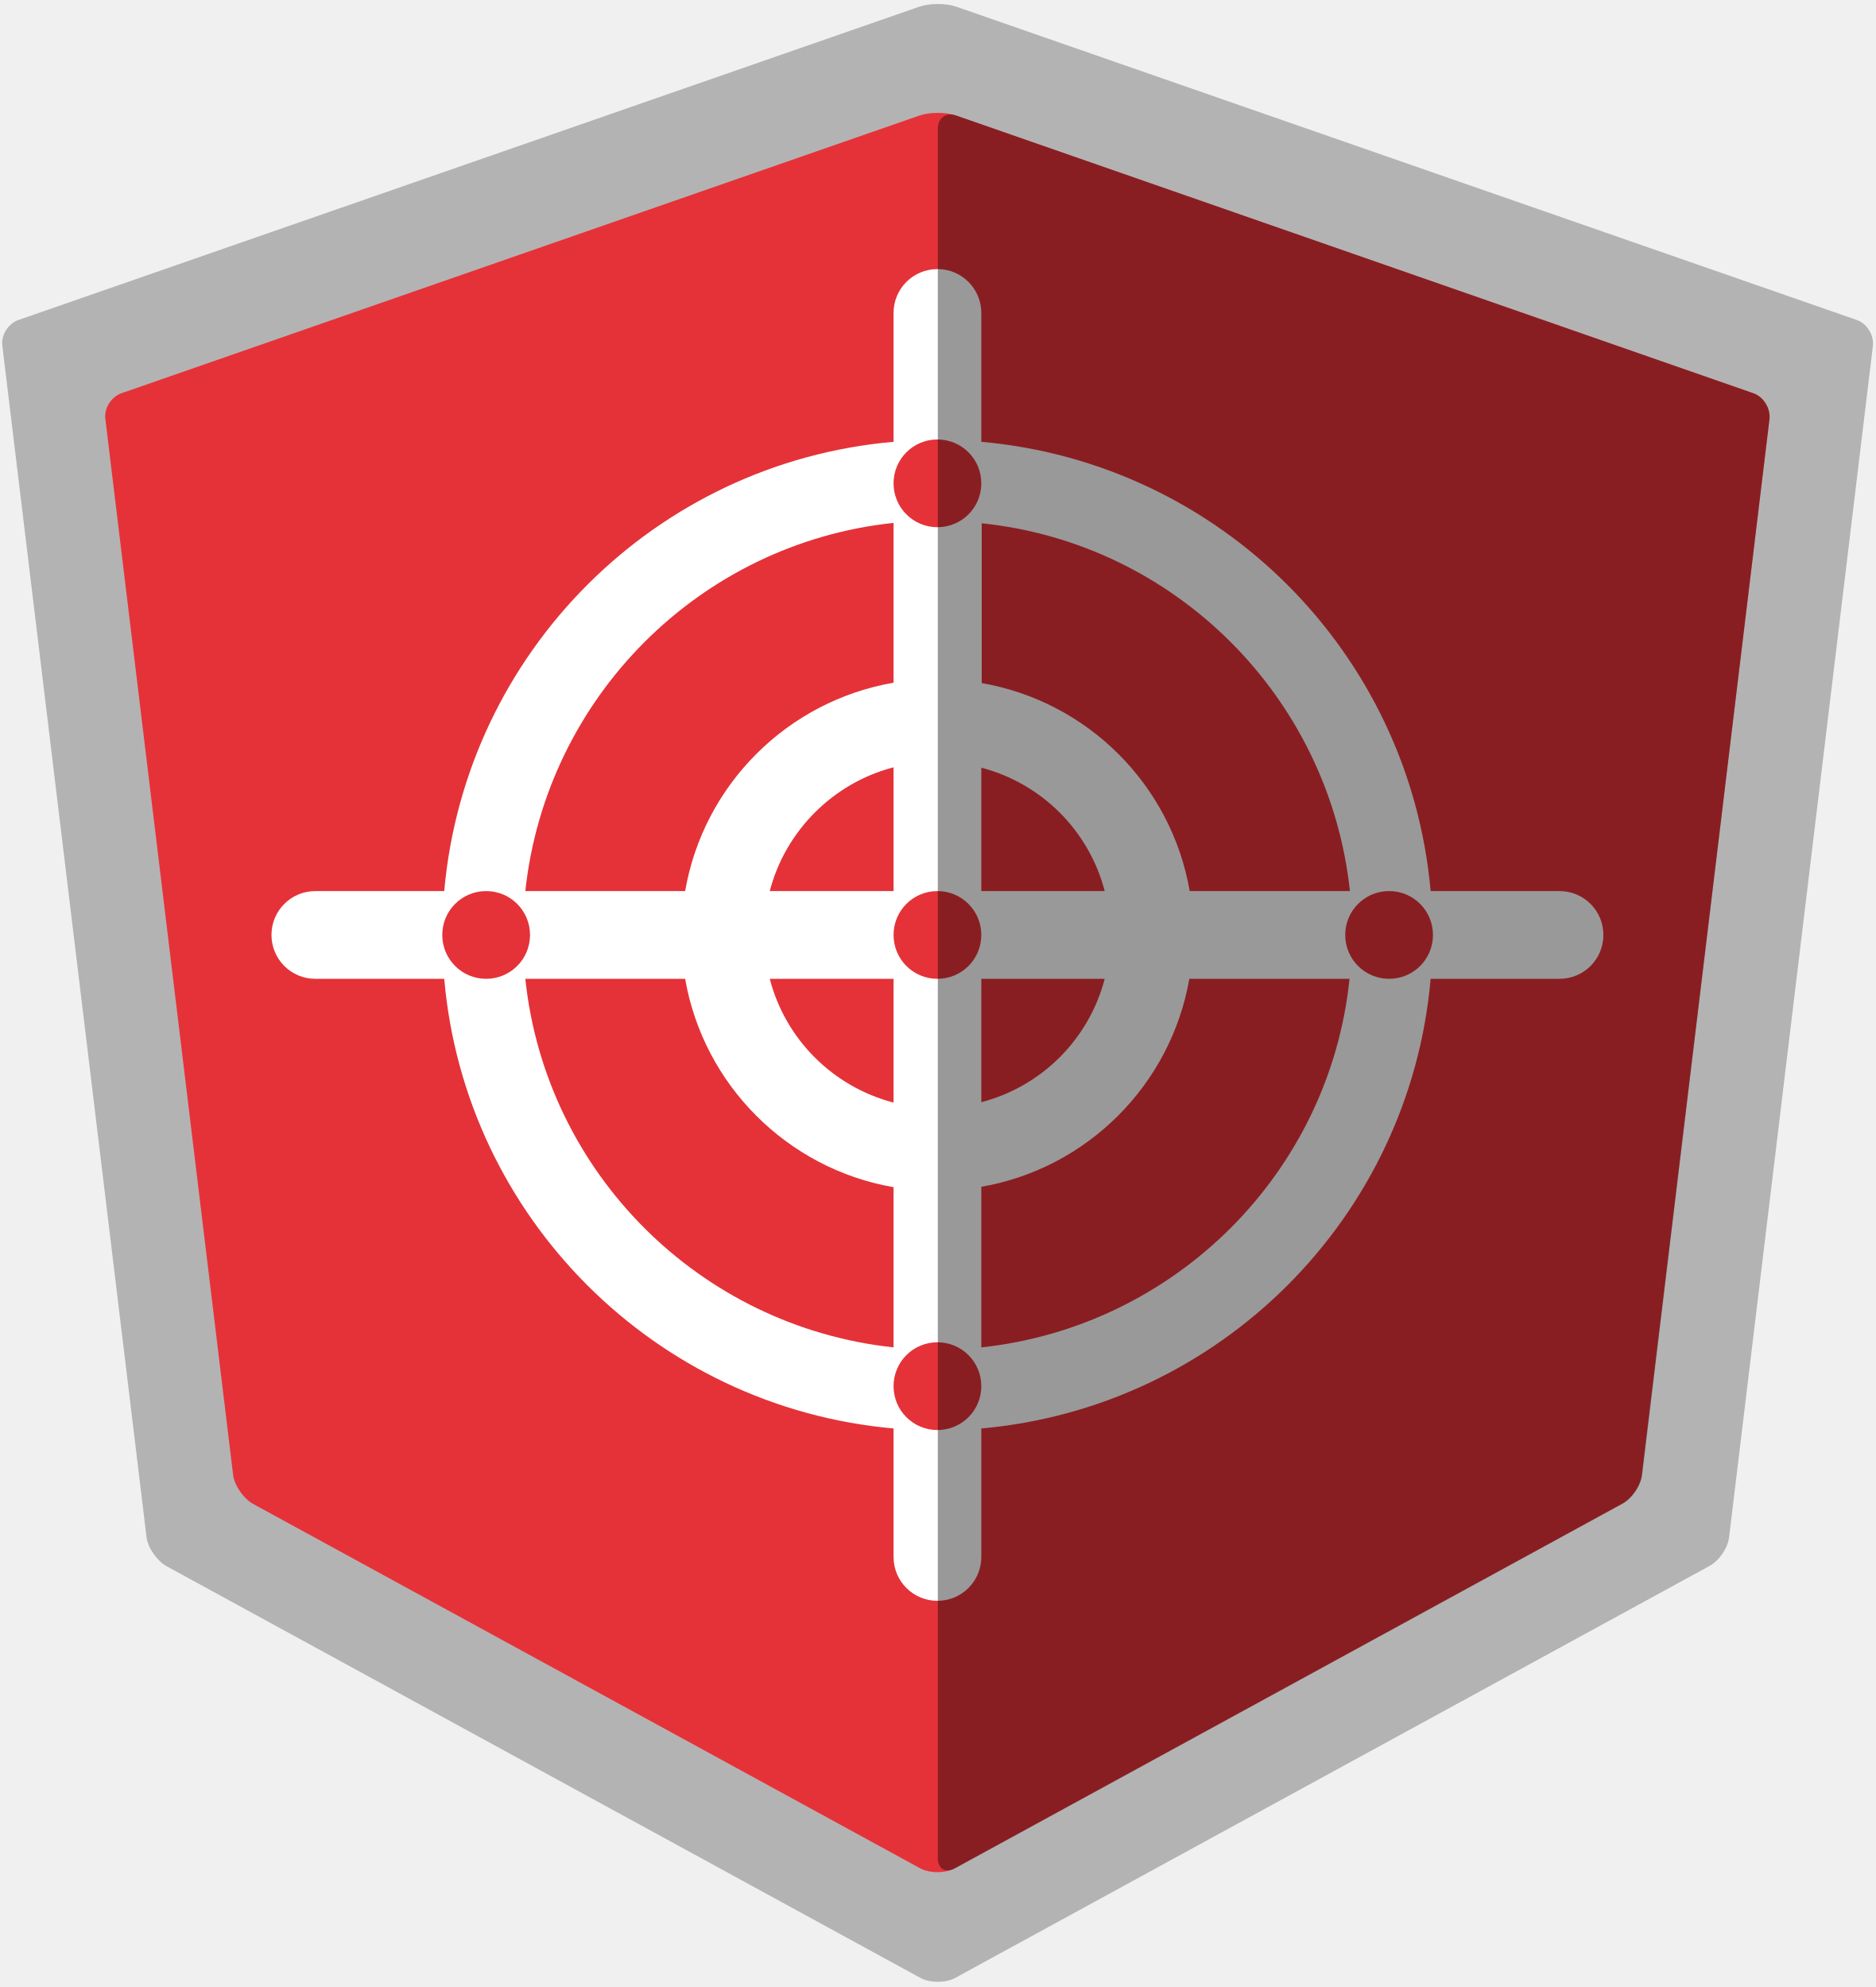
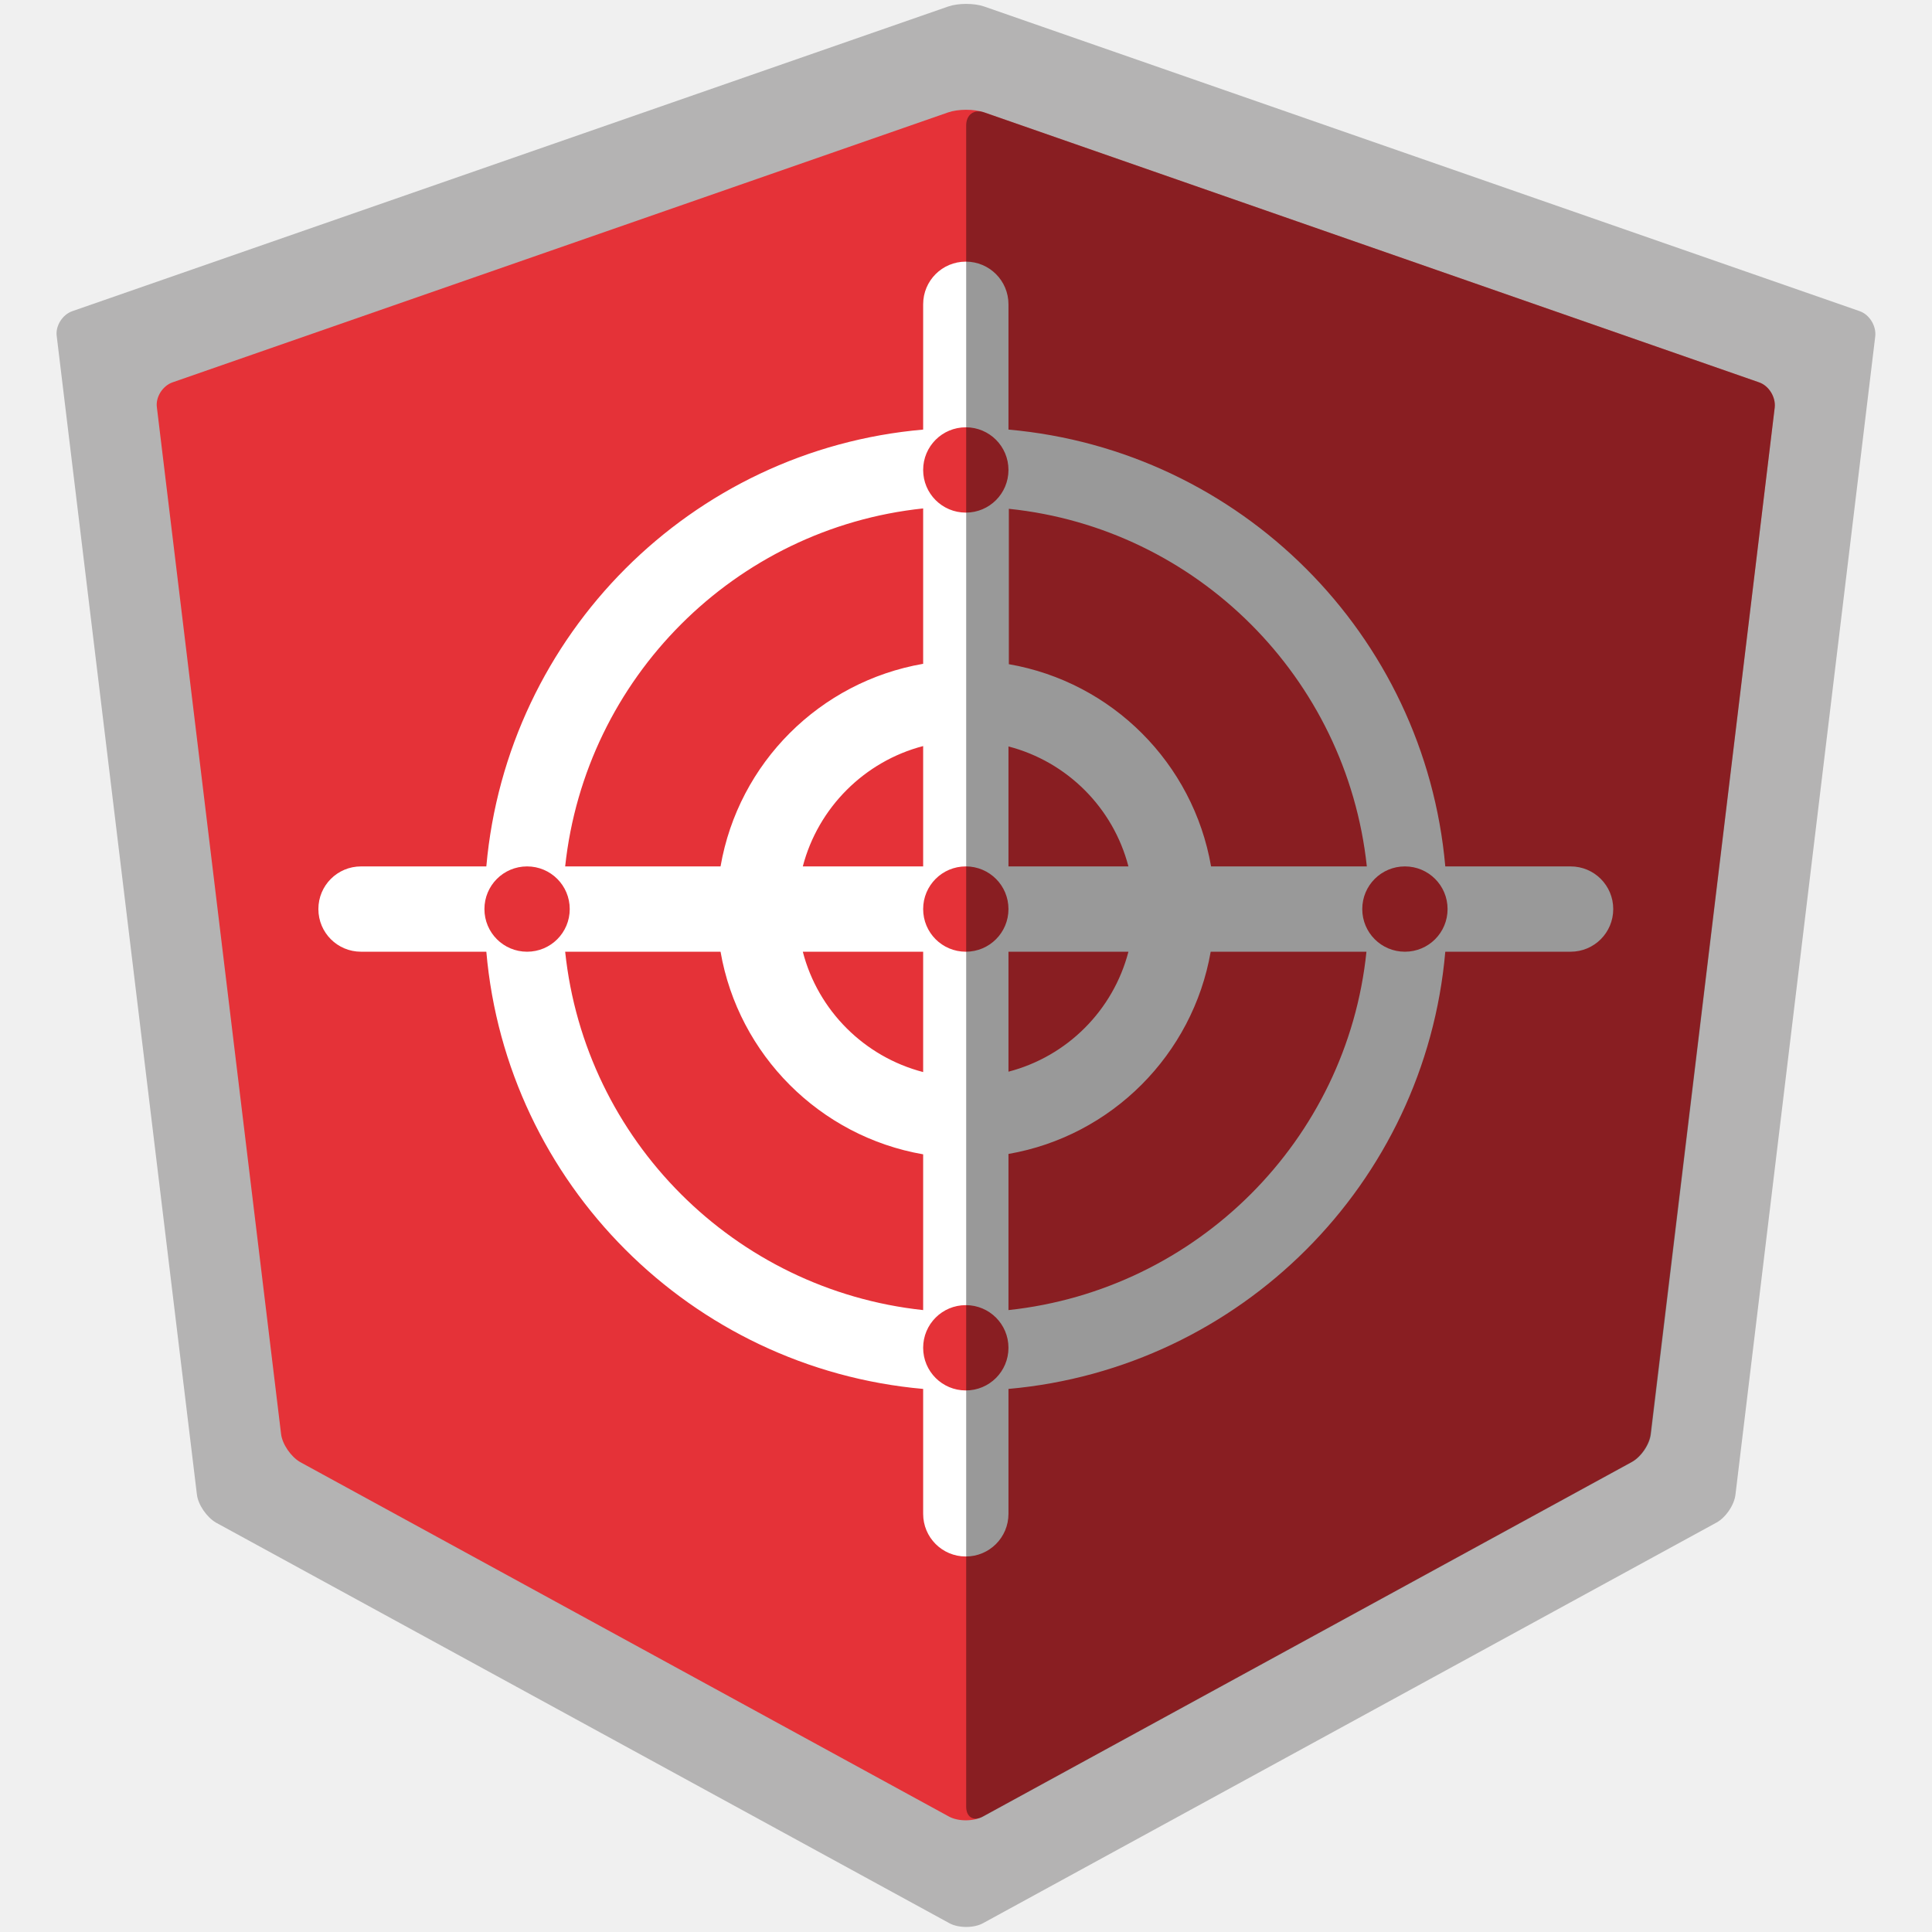
- <svg xmlns="http://www.w3.org/2000/svg" version="1.1" x="0px" y="0px" viewBox="0 0 478.7 507.3" enable-background="new 0 0 478.7 507.3" xml:space="preserve">
-   <g id="Border">
-     <path fill="#B4B3B3" d="M478.1,88.3c0.3-2.7-1.5-5.7-4.1-6.6l-229.9-80c-2.6-0.9-6.8-0.9-9.4,0L4.7,81.7c-2.6,0.9-4.5,3.9-4.1,6.6 l36.8,304.1c0.3,2.7,2.6,6,5,7.4l192.6,105.2c2.4,1.3,6.4,1.3,8.8,0l192.6-105.2c2.4-1.3,4.7-4.6,5-7.4L478.1,88.3z" />
-   </g>
-   <g id="Background">
-     <path fill="#E53238" d="M451.7,107c0.3-2.7-1.5-5.7-4.1-6.6L244.1,29.5c-2.6-0.9-6.8-0.9-9.4,0L31,100.4c-2.6,0.9-4.5,3.9-4.1,6.6 l32.6,269.5c0.3,2.7,2.6,6,5,7.4L234.9,477c2.4,1.3,6.4,1.3,8.8,0l170.4-93.1c2.4-1.3,4.7-4.6,5-7.4L451.7,107z" />
-   </g>
-   <path id="Cross" fill="#FFFFFF" d="M398.1,227.5h-32.9c-5.4-60.9-53.8-109.3-114.7-114.7V79.9c0-6.2-5-11.2-11.2-11.2 c-6.2,0-11.2,5-11.2,11.2v32.9c-60.9,5.3-109.3,53.8-114.7,114.7H80.5c-6.2,0-11.2,5-11.2,11.2c0,6.2,5,11.2,11.2,11.2h32.9 c5.3,60.9,53.8,109.4,114.7,114.8v32.8c0,6.2,5,11.2,11.2,11.2c6.2,0,11.2-5,11.2-11.2v-32.8c60.9-5.4,109.4-53.9,114.7-114.8h32.9 c6.2,0,11.2-5,11.2-11.2C409.3,232.5,404.3,227.5,398.1,227.5z M344.6,227.5h-40.9c-4.7-27.1-26-48.4-53.1-53.1v-40.8 C300,138.7,339.3,178,344.6,227.5z M196.5,227.5c4-15.4,16.2-27.6,31.6-31.6v31.6H196.5z M228.1,249.9v31.6 c-15.4-4-27.6-16.1-31.6-31.6H228.1z M239.3,227.5c6.2,0,11.2,5,11.2,11.2c0,6.2-5,11.2-11.2,11.2c-6.2,0-11.2-5-11.2-11.2 C228.1,232.5,233.1,227.5,239.3,227.5z M250.5,249.9H282c-4,15.4-16.1,27.5-31.5,31.5V249.9z M250.5,227.5v-31.5 c15.4,4,27.5,16.1,31.5,31.5H250.5z M239.3,112.2c6.2,0,11.2,5,11.2,11.2c0,6.2-5,11.2-11.2,11.2c-6.2,0-11.2-5-11.2-11.2 C228.1,117.2,233.1,112.2,239.3,112.2z M228.1,133.5v40.8c-27.1,4.7-48.5,26-53.2,53.2h-40.8C139.4,178,178.7,138.7,228.1,133.5z M124.1,249.9c-6.2,0-11.2-5-11.2-11.2c0-6.2,5-11.2,11.2-11.2c6.2,0,11.2,5,11.2,11.2C135.3,244.9,130.3,249.9,124.1,249.9z M134.1,249.9h40.8c4.7,27.1,26.1,48.5,53.2,53.2V344C178.6,338.7,139.3,299.4,134.1,249.9z M239.3,365.1c-6.2,0-11.2-5-11.2-11.2 s5-11.2,11.2-11.2c6.2,0,11.2,5,11.2,11.2S245.5,365.1,239.3,365.1z M250.5,344V303c27.1-4.7,48.4-26.1,53.1-53.1h40.9 C339.4,299.4,300,338.7,250.5,344z M354.6,249.9c-6.2,0-11.2-5-11.2-11.2c0-6.2,5-11.2,11.2-11.2c6.2,0,11.2,5,11.2,11.2 C365.8,244.9,360.8,249.9,354.6,249.9z" />
-   <g opacity="0.4">
-     <path d="M451.7,107c0.3-2.7-1.5-5.7-4.1-6.6L244.1,29.5c-2.6-0.9-4.7,0.6-4.7,3.4v441.5c0,2.8,2,3.9,4.4,2.6l170.4-93.1 c2.4-1.3,4.7-4.6,5-7.4L451.7,107z" />
-   </g>
+ <svg xmlns="http://www.w3.org/2000/svg" style="width:40px;height:40px" viewBox="0 0 478.7 507.3">
+   <path fill="#B4B3B3" d="M478.1 88.3c.3-2.7-1.5-5.7-4.1-6.6l-229.9-80c-2.6-.9-6.8-.9-9.4 0l-230 80c-2.6.9-4.5 3.9-4.1 6.6l36.8 304.1c.3 2.7 2.6 6 5 7.4L235 505c2.4 1.3 6.4 1.3 8.8 0l192.6-105.2c2.4-1.3 4.7-4.6 5-7.4l36.7-304.1z" />
+   <path fill="#E53238" d="M451.7 107c.3-2.7-1.5-5.7-4.1-6.6L244.1 29.5c-2.6-.9-6.8-.9-9.4 0L31 100.4c-2.6.9-4.5 3.9-4.1 6.6l32.6 269.5c.3 2.7 2.6 6 5 7.4L234.9 477c2.4 1.3 6.4 1.3 8.8 0l170.4-93.1c2.4-1.3 4.7-4.6 5-7.4L451.7 107z" />
+   <path fill="#fff" d="M398.1 227.5h-32.9c-5.4-60.9-53.8-109.3-114.7-114.7V79.9c0-6.2-5-11.2-11.2-11.2-6.2 0-11.2 5-11.2 11.2v32.9c-60.9 5.3-109.3 53.8-114.7 114.7H80.5c-6.2 0-11.2 5-11.2 11.2 0 6.2 5 11.2 11.2 11.2h32.9c5.3 60.9 53.8 109.4 114.7 114.8v32.8c0 6.2 5 11.2 11.2 11.2 6.2 0 11.2-5 11.2-11.2v-32.8c60.9-5.4 109.4-53.9 114.7-114.8h32.9c6.2 0 11.2-5 11.2-11.2 0-6.2-5-11.2-11.2-11.2zm-53.5 0h-40.9c-4.7-27.1-26-48.4-53.1-53.1v-40.8c49.4 5.1 88.7 44.4 94 93.9zm-148.1 0c4-15.4 16.2-27.6 31.6-31.6v31.6h-31.6zm31.6 22.4v31.6c-15.4-4-27.6-16.1-31.6-31.6h31.6zm11.2-22.4c6.2 0 11.2 5 11.2 11.2 0 6.2-5 11.2-11.2 11.2-6.2 0-11.2-5-11.2-11.2 0-6.2 5-11.2 11.2-11.2zm11.2 22.4H282c-4 15.4-16.1 27.5-31.5 31.5v-31.5zm0-22.4V196c15.4 4 27.5 16.1 31.5 31.5h-31.5zm-11.2-115.3c6.2 0 11.2 5 11.2 11.2 0 6.2-5 11.2-11.2 11.2-6.2 0-11.2-5-11.2-11.2 0-6.2 5-11.2 11.2-11.2zm-11.2 21.3v40.8c-27.1 4.7-48.5 26-53.2 53.2h-40.8c5.3-49.5 44.6-88.8 94-94zm-104 116.4c-6.2 0-11.2-5-11.2-11.2 0-6.2 5-11.2 11.2-11.2 6.2 0 11.2 5 11.2 11.2 0 6.2-5 11.2-11.2 11.2zm10 0h40.8c4.7 27.1 26.1 48.5 53.2 53.2V344c-49.5-5.3-88.8-44.6-94-94.1zm105.2 115.2c-6.2 0-11.2-5-11.2-11.2s5-11.2 11.2-11.2c6.2 0 11.2 5 11.2 11.2s-5 11.2-11.2 11.2zm11.2-21.1v-41c27.1-4.7 48.4-26.1 53.1-53.1h40.9c-5.1 49.5-44.5 88.8-94 94.1zm104.1-94.1c-6.2 0-11.2-5-11.2-11.2 0-6.2 5-11.2 11.2-11.2 6.2 0 11.2 5 11.2 11.2 0 6.2-5 11.2-11.2 11.2z" />
+   <path d="M451.7 107c.3-2.7-1.5-5.7-4.1-6.6L244.1 29.5c-2.6-.9-4.7.6-4.7 3.4v441.5c0 2.8 2 3.9 4.4 2.6l170.4-93.1c2.4-1.3 4.7-4.6 5-7.4L451.7 107z" opacity=".4" />
</svg>
